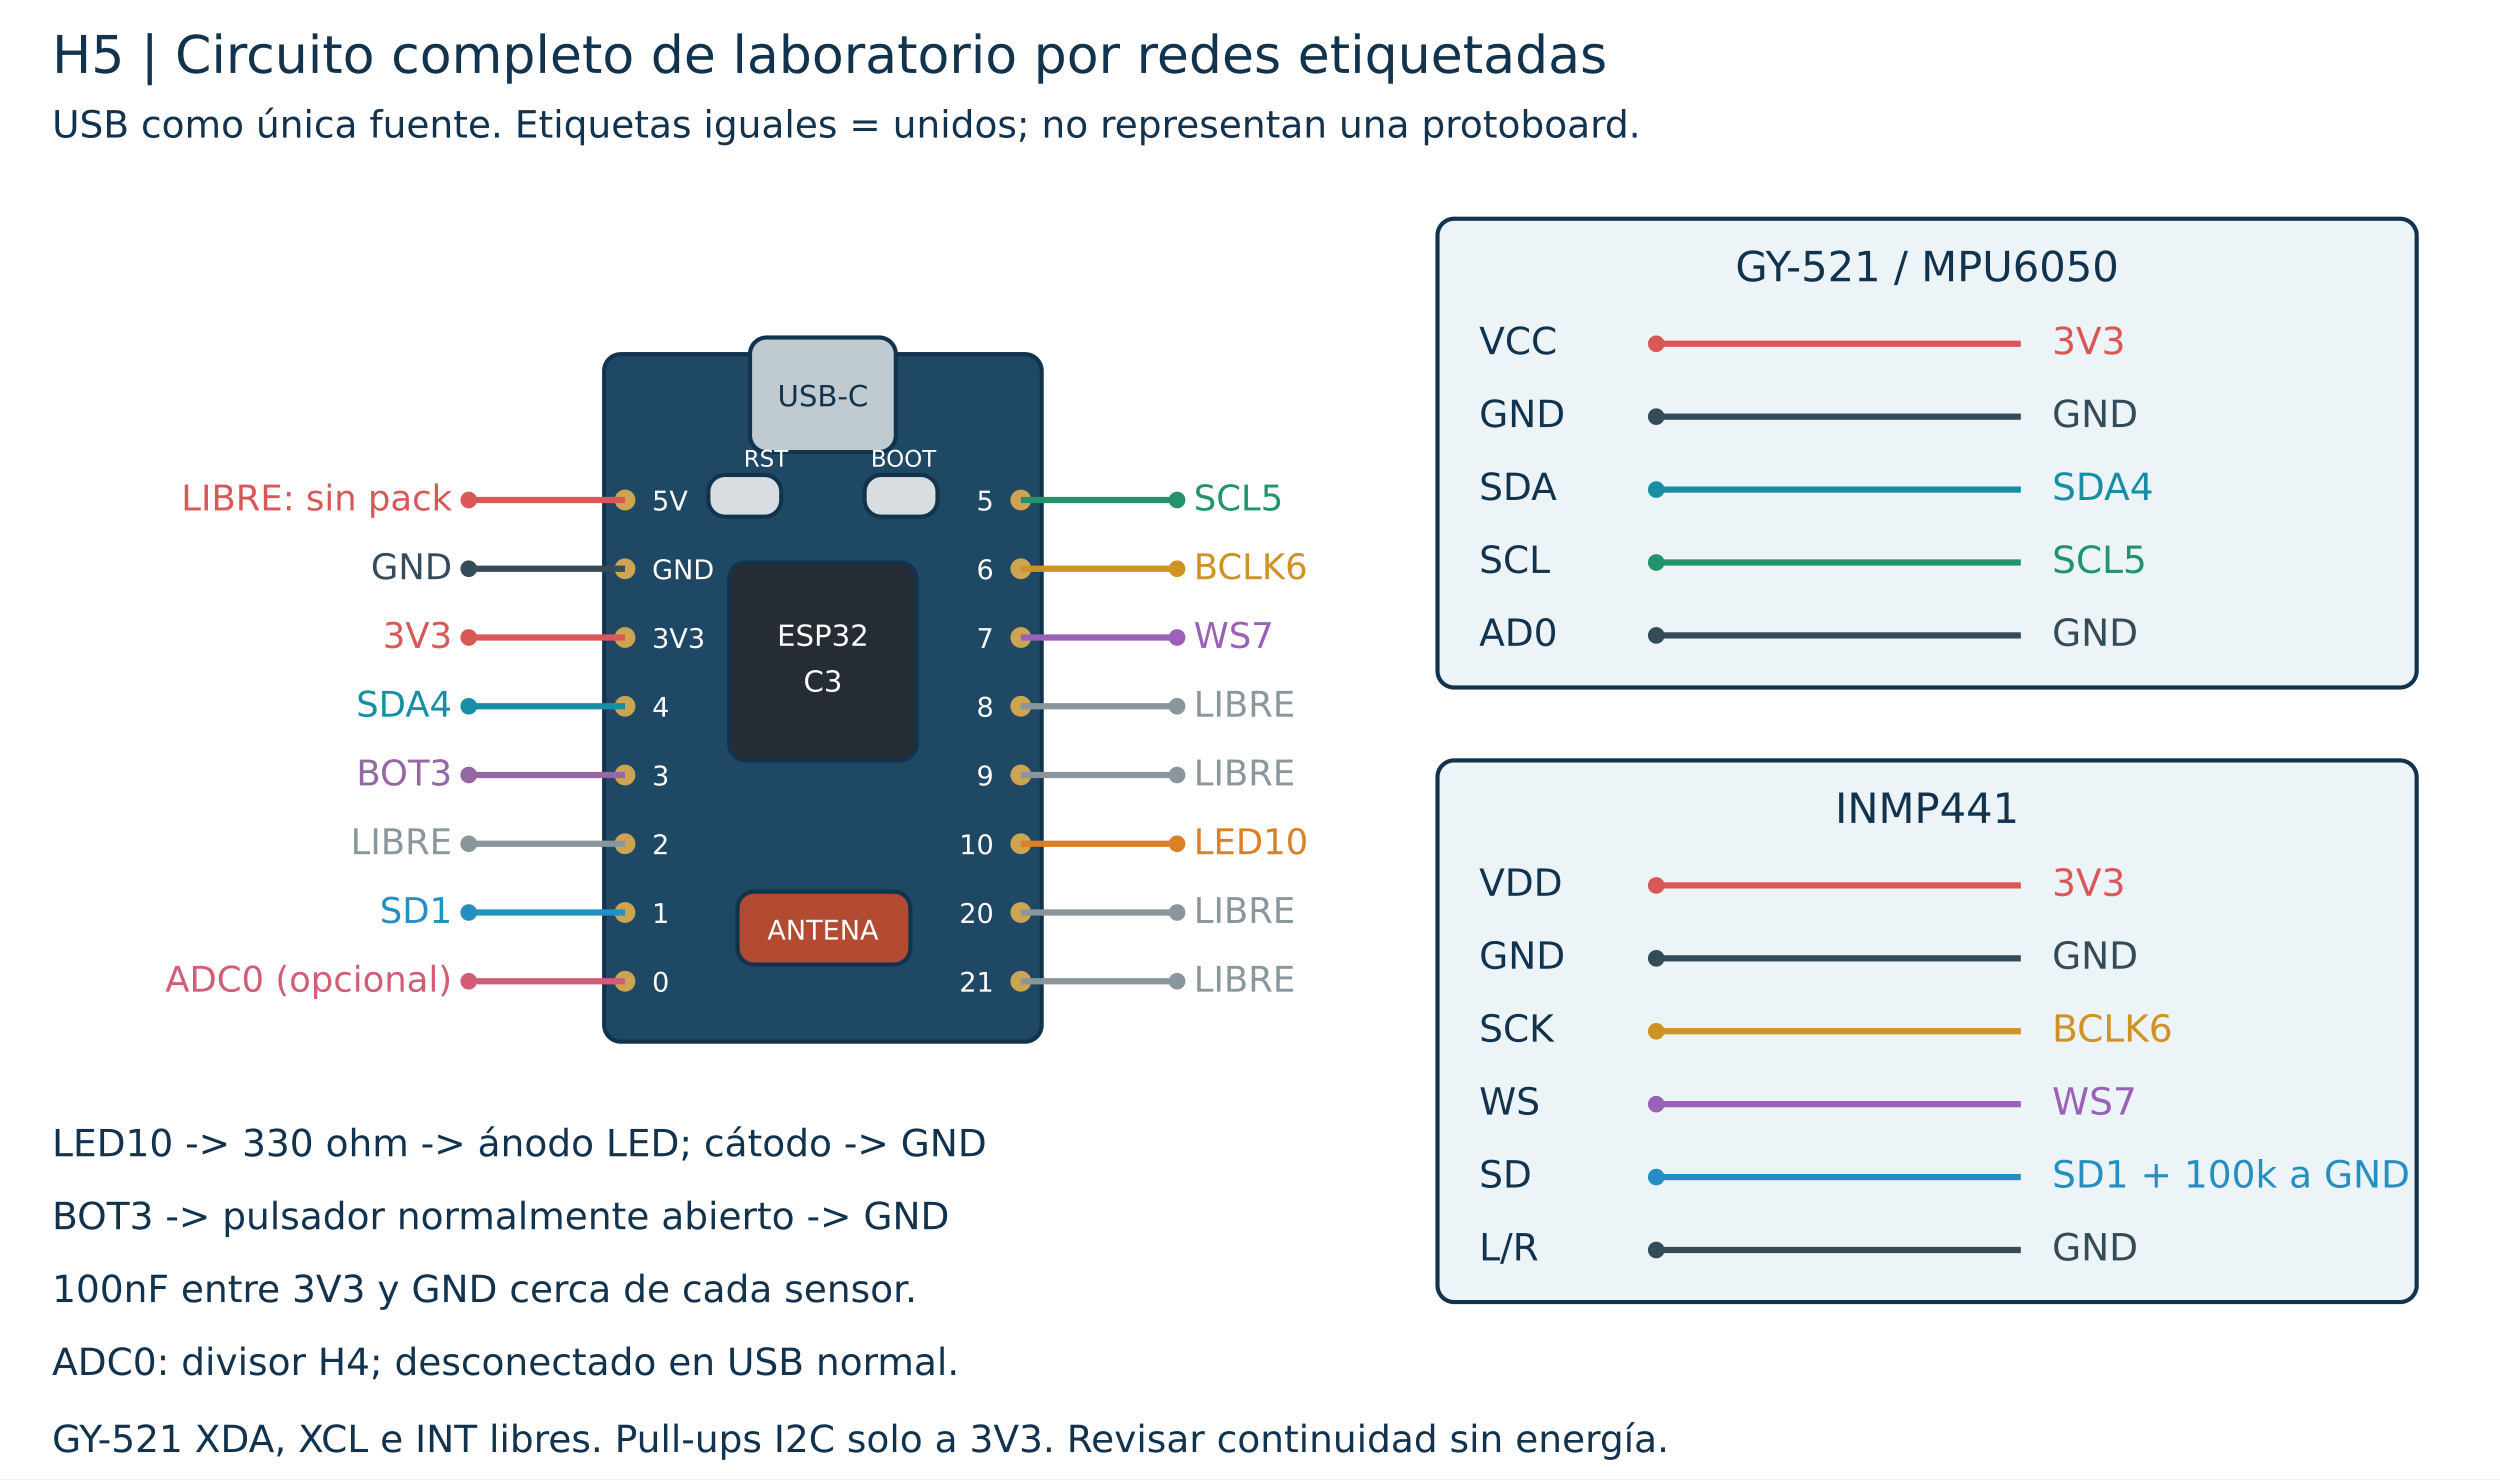
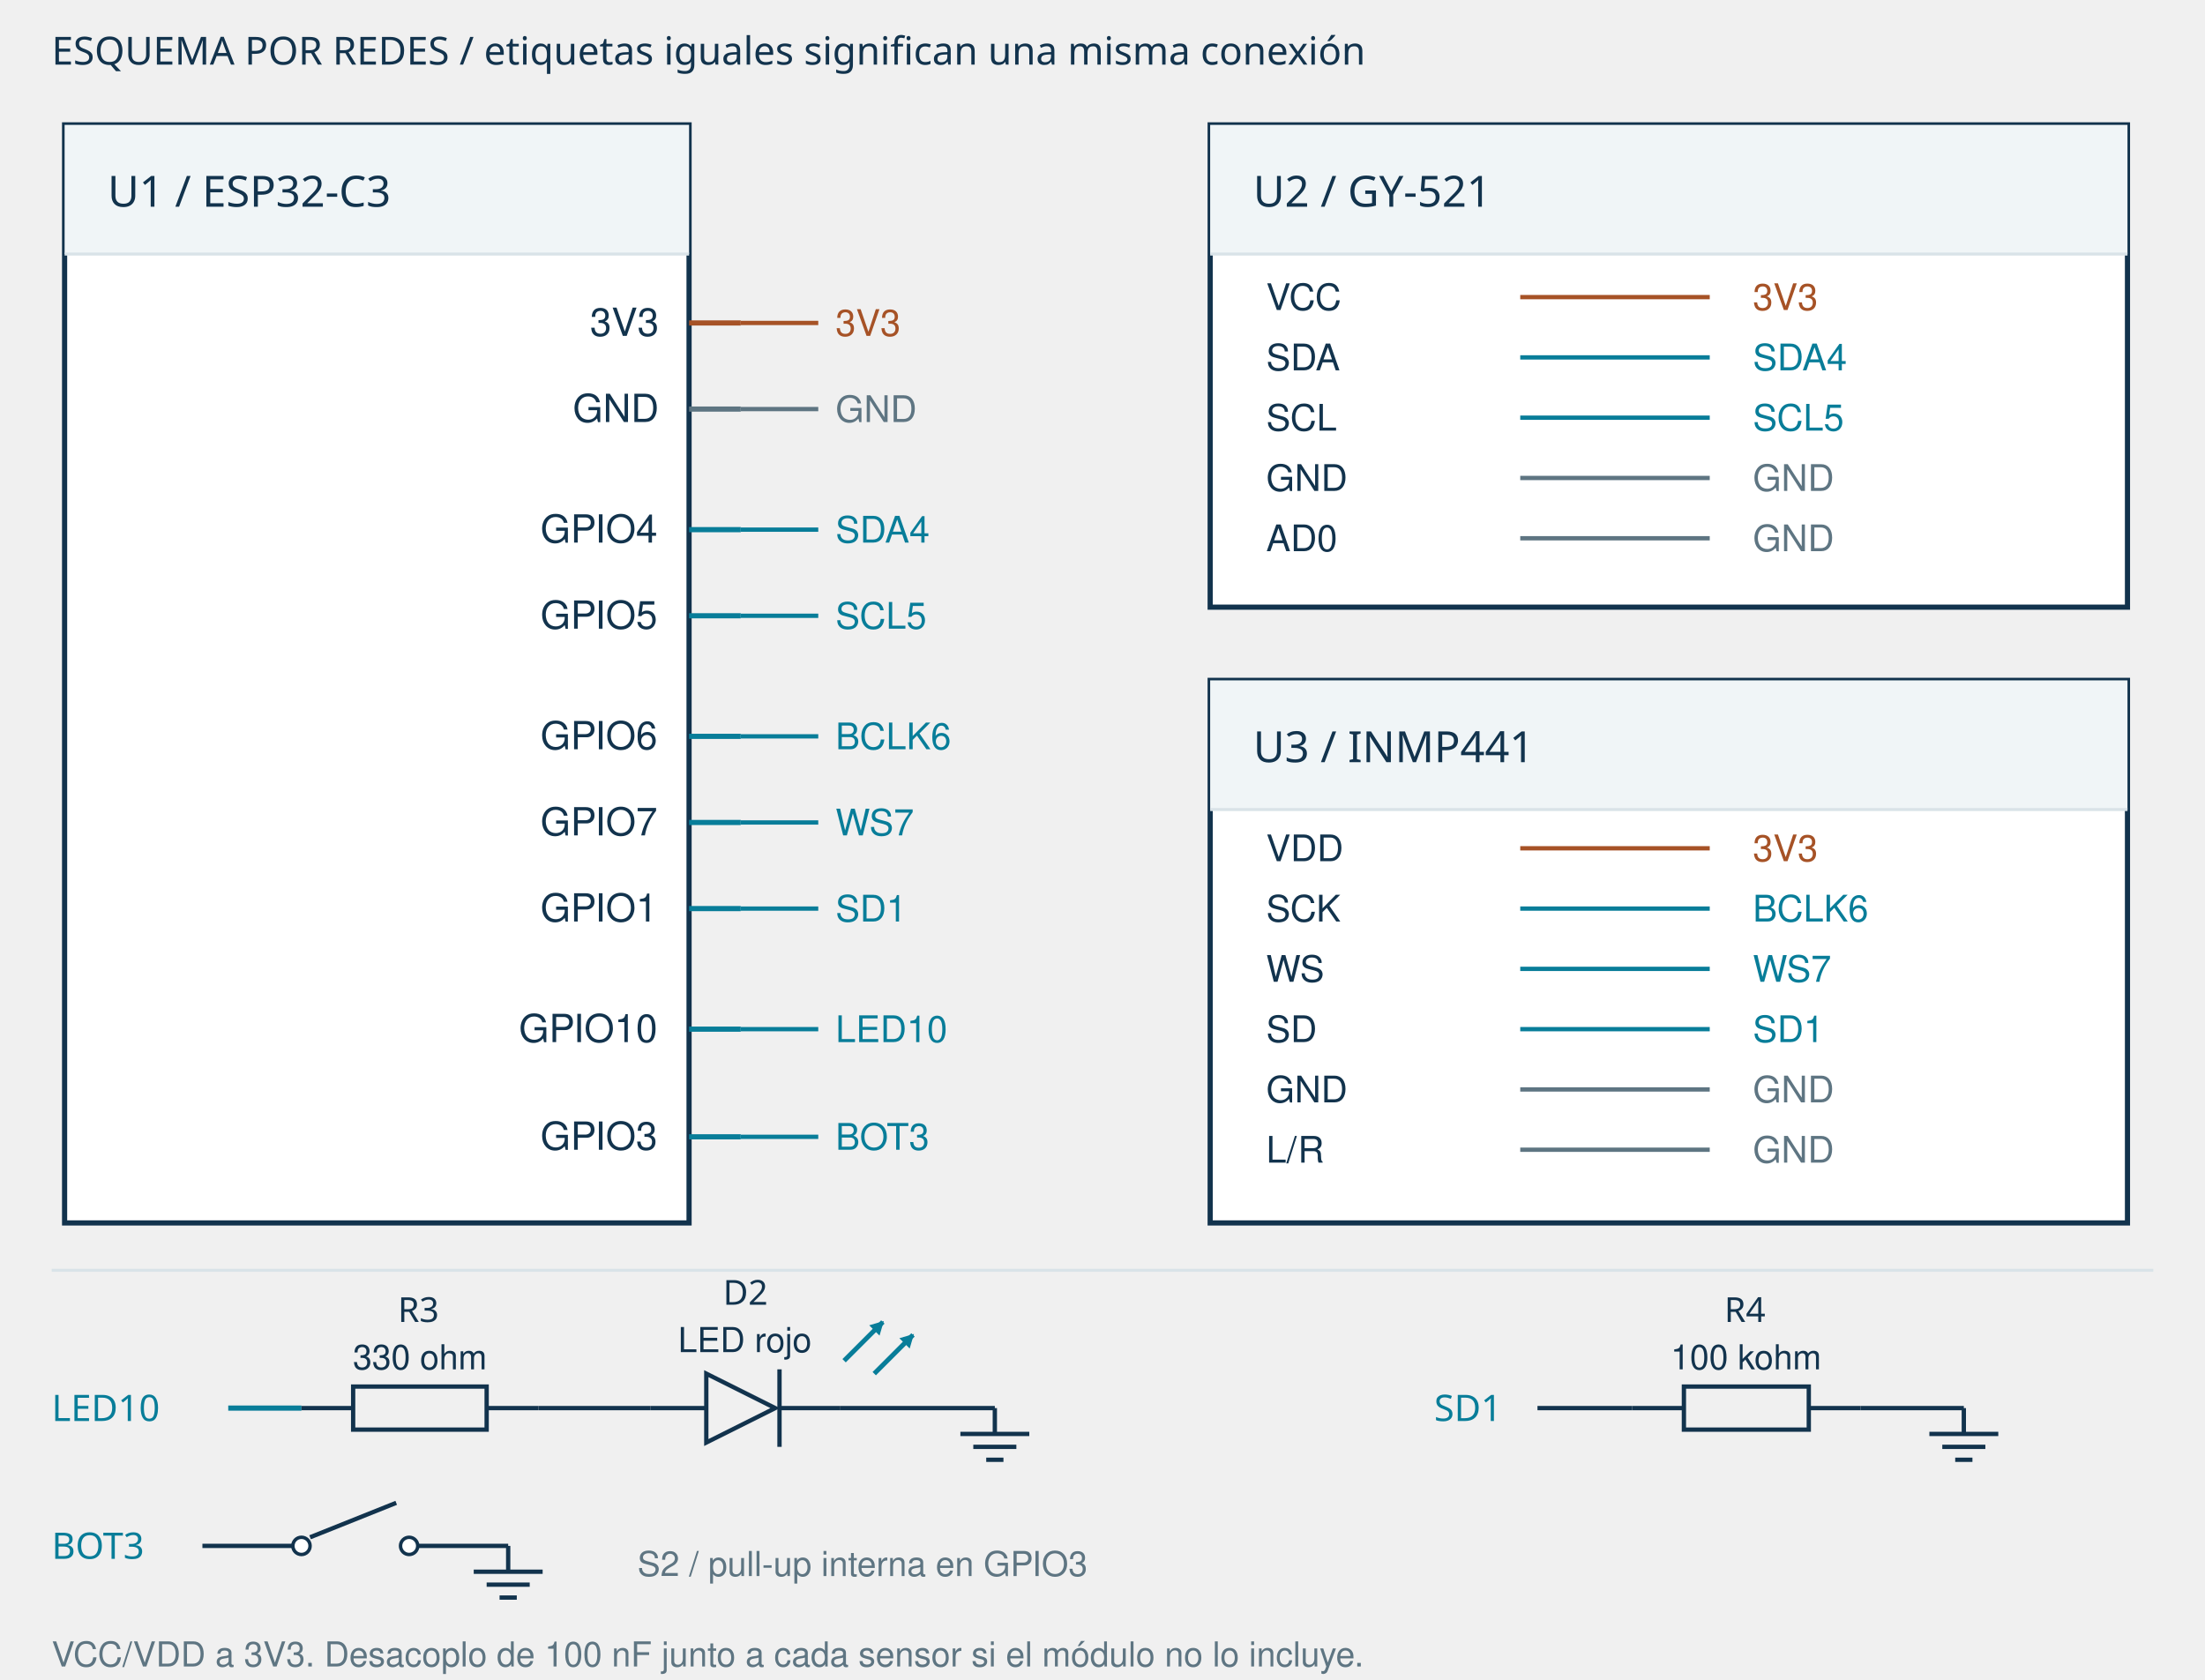
- <svg xmlns="http://www.w3.org/2000/svg" width="1200" height="710" viewBox="0 0 1200 710">
-   <rect width="100%" height="100%" fill="white" />
-   <text x="25" y="35" font-family="DejaVu Sans,sans-serif" font-size="25" fill="#12334d" text-anchor="start">H5 | Circuito completo de laboratorio por redes etiquetadas</text>
-   <text x="25" y="66" font-family="DejaVu Sans,sans-serif" font-size="18" fill="#12334d" text-anchor="start">USB como única fuente. Etiquetas iguales = unidos; no representan una protoboard.</text>
-   <rect x="290" y="170" width="210" height="330" rx="8" fill="#1e4864" stroke="#12334d" stroke-width="2" />
-   <rect x="360" y="162" width="70" height="55" rx="8" fill="#c0cad1" stroke="#12334d" stroke-width="2" />
-   <text x="395" y="195" font-family="DejaVu Sans,sans-serif" font-size="14" fill="#12334d" text-anchor="middle">USB-C</text>
-   <rect x="350" y="270" width="90" height="95" rx="8" fill="#252c33" stroke="#12334d" stroke-width="2" />
-   <text x="395" y="310" font-family="DejaVu Sans,sans-serif" font-size="14" fill="white" text-anchor="middle">ESP32</text>
-   <text x="395" y="332" font-family="DejaVu Sans,sans-serif" font-size="14" fill="white" text-anchor="middle">C3</text>
-   <rect x="354" y="428" width="83" height="35" rx="8" fill="#b34a32" stroke="#12334d" stroke-width="2" />
-   <text x="395" y="451" font-family="DejaVu Sans,sans-serif" font-size="13" fill="white" text-anchor="middle">ANTENA</text>
-   <rect x="340" y="228" width="35" height="20" rx="8" fill="#d8dde1" stroke="#12334d" stroke-width="2" />
-   <rect x="415" y="228" width="35" height="20" rx="8" fill="#d8dde1" stroke="#12334d" stroke-width="2" />
-   <text x="357" y="224" font-family="DejaVu Sans,sans-serif" font-size="11" fill="white" text-anchor="start">RST</text>
-   <text x="418" y="224" font-family="DejaVu Sans,sans-serif" font-size="11" fill="white" text-anchor="start">BOOT</text>
-   <circle cx="300" cy="240" r="5" fill="#cda552" />
-   <circle cx="490" cy="240" r="5" fill="#cda552" />
-   <text x="313" y="245" font-family="DejaVu Sans,sans-serif" font-size="13" fill="white" text-anchor="start">5V</text>
-   <text x="477" y="245" font-family="DejaVu Sans,sans-serif" font-size="13" fill="white" text-anchor="end">5</text>
-   <circle cx="300" cy="273" r="5" fill="#cda552" />
-   <circle cx="490" cy="273" r="5" fill="#cda552" />
-   <text x="313" y="278" font-family="DejaVu Sans,sans-serif" font-size="13" fill="white" text-anchor="start">GND</text>
-   <text x="477" y="278" font-family="DejaVu Sans,sans-serif" font-size="13" fill="white" text-anchor="end">6</text>
-   <circle cx="300" cy="306" r="5" fill="#cda552" />
-   <circle cx="490" cy="306" r="5" fill="#cda552" />
-   <text x="313" y="311" font-family="DejaVu Sans,sans-serif" font-size="13" fill="white" text-anchor="start">3V3</text>
-   <text x="477" y="311" font-family="DejaVu Sans,sans-serif" font-size="13" fill="white" text-anchor="end">7</text>
-   <circle cx="300" cy="339" r="5" fill="#cda552" />
-   <circle cx="490" cy="339" r="5" fill="#cda552" />
-   <text x="313" y="344" font-family="DejaVu Sans,sans-serif" font-size="13" fill="white" text-anchor="start">4</text>
-   <text x="477" y="344" font-family="DejaVu Sans,sans-serif" font-size="13" fill="white" text-anchor="end">8</text>
-   <circle cx="300" cy="372" r="5" fill="#cda552" />
-   <circle cx="490" cy="372" r="5" fill="#cda552" />
-   <text x="313" y="377" font-family="DejaVu Sans,sans-serif" font-size="13" fill="white" text-anchor="start">3</text>
-   <text x="477" y="377" font-family="DejaVu Sans,sans-serif" font-size="13" fill="white" text-anchor="end">9</text>
-   <circle cx="300" cy="405" r="5" fill="#cda552" />
-   <circle cx="490" cy="405" r="5" fill="#cda552" />
-   <text x="313" y="410" font-family="DejaVu Sans,sans-serif" font-size="13" fill="white" text-anchor="start">2</text>
-   <text x="477" y="410" font-family="DejaVu Sans,sans-serif" font-size="13" fill="white" text-anchor="end">10</text>
-   <circle cx="300" cy="438" r="5" fill="#cda552" />
-   <circle cx="490" cy="438" r="5" fill="#cda552" />
-   <text x="313" y="443" font-family="DejaVu Sans,sans-serif" font-size="13" fill="white" text-anchor="start">1</text>
-   <text x="477" y="443" font-family="DejaVu Sans,sans-serif" font-size="13" fill="white" text-anchor="end">20</text>
-   <circle cx="300" cy="471" r="5" fill="#cda552" />
-   <circle cx="490" cy="471" r="5" fill="#cda552" />
-   <text x="313" y="476" font-family="DejaVu Sans,sans-serif" font-size="13" fill="white" text-anchor="start">0</text>
-   <text x="477" y="476" font-family="DejaVu Sans,sans-serif" font-size="13" fill="white" text-anchor="end">21</text>
-   <line x1="300" y1="240" x2="225" y2="240" stroke="#da5757" stroke-width="3" />
-   <circle cx="225" cy="240" r="4" fill="#da5757" />
-   <text x="217" y="245" font-family="DejaVu Sans,sans-serif" font-size="17" fill="#da5757" text-anchor="end">LIBRE: sin pack</text>
-   <line x1="300" y1="273" x2="225" y2="273" stroke="#344b59" stroke-width="3" />
-   <circle cx="225" cy="273" r="4" fill="#344b59" />
-   <text x="217" y="278" font-family="DejaVu Sans,sans-serif" font-size="17" fill="#344b59" text-anchor="end">GND</text>
-   <line x1="300" y1="306" x2="225" y2="306" stroke="#da5757" stroke-width="3" />
-   <circle cx="225" cy="306" r="4" fill="#da5757" />
-   <text x="217" y="311" font-family="DejaVu Sans,sans-serif" font-size="17" fill="#da5757" text-anchor="end">3V3</text>
-   <line x1="300" y1="339" x2="225" y2="339" stroke="#168fa6" stroke-width="3" />
-   <circle cx="225" cy="339" r="4" fill="#168fa6" />
-   <text x="217" y="344" font-family="DejaVu Sans,sans-serif" font-size="17" fill="#168fa6" text-anchor="end">SDA4</text>
-   <line x1="300" y1="372" x2="225" y2="372" stroke="#9368a3" stroke-width="3" />
-   <circle cx="225" cy="372" r="4" fill="#9368a3" />
-   <text x="217" y="377" font-family="DejaVu Sans,sans-serif" font-size="17" fill="#9368a3" text-anchor="end">BOT3</text>
-   <line x1="300" y1="405" x2="225" y2="405" stroke="#89969c" stroke-width="3" />
-   <circle cx="225" cy="405" r="4" fill="#89969c" />
-   <text x="217" y="410" font-family="DejaVu Sans,sans-serif" font-size="17" fill="#89969c" text-anchor="end">LIBRE</text>
-   <line x1="300" y1="438" x2="225" y2="438" stroke="#258ec2" stroke-width="3" />
-   <circle cx="225" cy="438" r="4" fill="#258ec2" />
-   <text x="217" y="443" font-family="DejaVu Sans,sans-serif" font-size="17" fill="#258ec2" text-anchor="end">SD1</text>
-   <line x1="300" y1="471" x2="225" y2="471" stroke="#d15d77" stroke-width="3" />
-   <circle cx="225" cy="471" r="4" fill="#d15d77" />
-   <text x="217" y="476" font-family="DejaVu Sans,sans-serif" font-size="17" fill="#d15d77" text-anchor="end">ADC0 (opcional)</text>
-   <line x1="490" y1="240" x2="565" y2="240" stroke="#21936d" stroke-width="3" />
-   <circle cx="565" cy="240" r="4" fill="#21936d" />
-   <text x="573" y="245" font-family="DejaVu Sans,sans-serif" font-size="17" fill="#21936d" text-anchor="start">SCL5</text>
-   <line x1="490" y1="273" x2="565" y2="273" stroke="#cf9224" stroke-width="3" />
-   <circle cx="565" cy="273" r="4" fill="#cf9224" />
-   <text x="573" y="278" font-family="DejaVu Sans,sans-serif" font-size="17" fill="#cf9224" text-anchor="start">BCLK6</text>
-   <line x1="490" y1="306" x2="565" y2="306" stroke="#9961b7" stroke-width="3" />
-   <circle cx="565" cy="306" r="4" fill="#9961b7" />
-   <text x="573" y="311" font-family="DejaVu Sans,sans-serif" font-size="17" fill="#9961b7" text-anchor="start">WS7</text>
-   <line x1="490" y1="339" x2="565" y2="339" stroke="#89969c" stroke-width="3" />
-   <circle cx="565" cy="339" r="4" fill="#89969c" />
-   <text x="573" y="344" font-family="DejaVu Sans,sans-serif" font-size="17" fill="#89969c" text-anchor="start">LIBRE</text>
-   <line x1="490" y1="372" x2="565" y2="372" stroke="#89969c" stroke-width="3" />
-   <circle cx="565" cy="372" r="4" fill="#89969c" />
-   <text x="573" y="377" font-family="DejaVu Sans,sans-serif" font-size="17" fill="#89969c" text-anchor="start">LIBRE</text>
-   <line x1="490" y1="405" x2="565" y2="405" stroke="#da8026" stroke-width="3" />
-   <circle cx="565" cy="405" r="4" fill="#da8026" />
-   <text x="573" y="410" font-family="DejaVu Sans,sans-serif" font-size="17" fill="#da8026" text-anchor="start">LED10</text>
-   <line x1="490" y1="438" x2="565" y2="438" stroke="#89969c" stroke-width="3" />
-   <circle cx="565" cy="438" r="4" fill="#89969c" />
-   <text x="573" y="443" font-family="DejaVu Sans,sans-serif" font-size="17" fill="#89969c" text-anchor="start">LIBRE</text>
-   <line x1="490" y1="471" x2="565" y2="471" stroke="#89969c" stroke-width="3" />
-   <circle cx="565" cy="471" r="4" fill="#89969c" />
-   <text x="573" y="476" font-family="DejaVu Sans,sans-serif" font-size="17" fill="#89969c" text-anchor="start">LIBRE</text>
-   <rect x="690" y="105" width="470" height="225" rx="8" fill="#edf4f7" stroke="#12334d" stroke-width="2" />
-   <text x="925" y="135" font-family="DejaVu Sans,sans-serif" font-size="20" fill="#12334d" text-anchor="middle">GY-521 / MPU6050</text>
-   <text x="710" y="170" font-family="DejaVu Sans,sans-serif" font-size="18" fill="#12334d" text-anchor="start">VCC</text>
-   <line x1="795" y1="165" x2="970" y2="165" stroke="#da5757" stroke-width="3" />
-   <circle cx="795" cy="165" r="4" fill="#da5757" />
-   <text x="985" y="170" font-family="DejaVu Sans,sans-serif" font-size="18" fill="#da5757" text-anchor="start">3V3</text>
-   <text x="710" y="205" font-family="DejaVu Sans,sans-serif" font-size="18" fill="#12334d" text-anchor="start">GND</text>
-   <line x1="795" y1="200" x2="970" y2="200" stroke="#344b59" stroke-width="3" />
-   <circle cx="795" cy="200" r="4" fill="#344b59" />
-   <text x="985" y="205" font-family="DejaVu Sans,sans-serif" font-size="18" fill="#344b59" text-anchor="start">GND</text>
-   <text x="710" y="240" font-family="DejaVu Sans,sans-serif" font-size="18" fill="#12334d" text-anchor="start">SDA</text>
-   <line x1="795" y1="235" x2="970" y2="235" stroke="#168fa6" stroke-width="3" />
-   <circle cx="795" cy="235" r="4" fill="#168fa6" />
-   <text x="985" y="240" font-family="DejaVu Sans,sans-serif" font-size="18" fill="#168fa6" text-anchor="start">SDA4</text>
-   <text x="710" y="275" font-family="DejaVu Sans,sans-serif" font-size="18" fill="#12334d" text-anchor="start">SCL</text>
-   <line x1="795" y1="270" x2="970" y2="270" stroke="#21936d" stroke-width="3" />
-   <circle cx="795" cy="270" r="4" fill="#21936d" />
-   <text x="985" y="275" font-family="DejaVu Sans,sans-serif" font-size="18" fill="#21936d" text-anchor="start">SCL5</text>
-   <text x="710" y="310" font-family="DejaVu Sans,sans-serif" font-size="18" fill="#12334d" text-anchor="start">AD0</text>
-   <line x1="795" y1="305" x2="970" y2="305" stroke="#344b59" stroke-width="3" />
-   <circle cx="795" cy="305" r="4" fill="#344b59" />
-   <text x="985" y="310" font-family="DejaVu Sans,sans-serif" font-size="18" fill="#344b59" text-anchor="start">GND</text>
-   <rect x="690" y="365" width="470" height="260" rx="8" fill="#edf4f7" stroke="#12334d" stroke-width="2" />
-   <text x="925" y="395" font-family="DejaVu Sans,sans-serif" font-size="20" fill="#12334d" text-anchor="middle">INMP441</text>
-   <text x="710" y="430" font-family="DejaVu Sans,sans-serif" font-size="18" fill="#12334d" text-anchor="start">VDD</text>
-   <line x1="795" y1="425" x2="970" y2="425" stroke="#da5757" stroke-width="3" />
-   <circle cx="795" cy="425" r="4" fill="#da5757" />
-   <text x="985" y="430" font-family="DejaVu Sans,sans-serif" font-size="18" fill="#da5757" text-anchor="start">3V3</text>
-   <text x="710" y="465" font-family="DejaVu Sans,sans-serif" font-size="18" fill="#12334d" text-anchor="start">GND</text>
-   <line x1="795" y1="460" x2="970" y2="460" stroke="#344b59" stroke-width="3" />
-   <circle cx="795" cy="460" r="4" fill="#344b59" />
-   <text x="985" y="465" font-family="DejaVu Sans,sans-serif" font-size="18" fill="#344b59" text-anchor="start">GND</text>
-   <text x="710" y="500" font-family="DejaVu Sans,sans-serif" font-size="18" fill="#12334d" text-anchor="start">SCK</text>
-   <line x1="795" y1="495" x2="970" y2="495" stroke="#cf9224" stroke-width="3" />
-   <circle cx="795" cy="495" r="4" fill="#cf9224" />
-   <text x="985" y="500" font-family="DejaVu Sans,sans-serif" font-size="18" fill="#cf9224" text-anchor="start">BCLK6</text>
-   <text x="710" y="535" font-family="DejaVu Sans,sans-serif" font-size="18" fill="#12334d" text-anchor="start">WS</text>
-   <line x1="795" y1="530" x2="970" y2="530" stroke="#9961b7" stroke-width="3" />
-   <circle cx="795" cy="530" r="4" fill="#9961b7" />
-   <text x="985" y="535" font-family="DejaVu Sans,sans-serif" font-size="18" fill="#9961b7" text-anchor="start">WS7</text>
-   <text x="710" y="570" font-family="DejaVu Sans,sans-serif" font-size="18" fill="#12334d" text-anchor="start">SD</text>
-   <line x1="795" y1="565" x2="970" y2="565" stroke="#258ec2" stroke-width="3" />
-   <circle cx="795" cy="565" r="4" fill="#258ec2" />
-   <text x="985" y="570" font-family="DejaVu Sans,sans-serif" font-size="18" fill="#258ec2" text-anchor="start">SD1 + 100k a GND</text>
-   <text x="710" y="605" font-family="DejaVu Sans,sans-serif" font-size="18" fill="#12334d" text-anchor="start">L/R</text>
-   <line x1="795" y1="600" x2="970" y2="600" stroke="#344b59" stroke-width="3" />
-   <circle cx="795" cy="600" r="4" fill="#344b59" />
-   <text x="985" y="605" font-family="DejaVu Sans,sans-serif" font-size="18" fill="#344b59" text-anchor="start">GND</text>
-   <text x="25" y="555" font-family="DejaVu Sans,sans-serif" font-size="18" fill="#12334d" text-anchor="start">LED10 -&gt; 330 ohm -&gt; ánodo LED; cátodo -&gt; GND</text>
-   <text x="25" y="590" font-family="DejaVu Sans,sans-serif" font-size="18" fill="#12334d" text-anchor="start">BOT3 -&gt; pulsador normalmente abierto -&gt; GND</text>
-   <text x="25" y="625" font-family="DejaVu Sans,sans-serif" font-size="18" fill="#12334d" text-anchor="start">100nF entre 3V3 y GND cerca de cada sensor.</text>
-   <text x="25" y="660" font-family="DejaVu Sans,sans-serif" font-size="18" fill="#12334d" text-anchor="start">ADC0: divisor H4; desconectado en USB normal.</text>
-   <text x="25" y="697" font-family="DejaVu Sans,sans-serif" font-size="18" fill="#12334d" text-anchor="start">GY-521 XDA, XCL e INT libres. Pull-ups I2C solo a 3V3. Revisar continuidad sin energía.</text>
+ <svg xmlns="http://www.w3.org/2000/svg" width="512" height="390" preserveAspectRatio="xMinYMin meet" viewBox="0 0 512 390" version="1.0" fill-rule="evenodd">
+   <clipPath id="clip">
+     <rect x="0" y="0" width="512" height="390" />
+   </clipPath>
+   <g id="group" transform="scale(1,-1) translate(0,-390)" style="clip-path: url(#clip)">
+     <g transform="">
+       <text x="12" y="375" style="font-family: Helvetica-Bold; font-size: 9px;fill: rgb(7%,20%,30%); stroke:none;" transform="translate(0,750) scale(1,-1)">ESQUEMA POR REDES / etiquetas iguales significan una misma conexión</text>
+       <rect x="15" y="106" width="145" height="255" style="stroke: rgb(7%,20%,30%); stroke-linecap: butt; stroke-width: 1.2; fill: rgb(100%,100%,100%); fill-rule: evenodd;" />
+       <rect x="15" y="331" width="145" height="30" style="stroke: none; stroke-linecap: butt; stroke-width: 0.8; fill: rgb(94%,96%,97%); fill-rule: evenodd;" />
+       <path d="M 15,331 L 160,331 Z" style="stroke: rgb(85%,89%,91%); stroke-linecap: butt; stroke-width: 0.7;" />
+       <text x="25" y="342" style="font-family: Helvetica-Bold; font-size: 10px;fill: rgb(7%,20%,30%); stroke:none;" transform="translate(0,684) scale(1,-1)">U1 / ESP32-C3</text>
+       <path d="M 160,315 L 172,315 Z" style="stroke: rgb(65%,32%,15%); stroke-linecap: butt; stroke-width: 1.2;" />
+       <text x="136.989" y="312" style="font-family: Helvetica; font-size: 9px;fill: rgb(7%,20%,30%); stroke:none;" transform="translate(0,624) scale(1,-1)">3V3</text>
+       <path d="M 172,315 L 190,315 Z" style="stroke: rgb(65%,32%,15%); stroke-linecap: butt; stroke-width: 1;" />
+       <text x="194" y="312" style="font-family: Helvetica; font-size: 8.5px;fill: rgb(65%,32%,15%); stroke:none;" transform="translate(0,624) scale(1,-1)">3V3</text>
+       <path d="M 160,295 L 172,295 Z" style="stroke: rgb(37%,46%,51%); stroke-linecap: butt; stroke-width: 1.2;" />
+       <text x="133.002" y="292" style="font-family: Helvetica; font-size: 9px;fill: rgb(7%,20%,30%); stroke:none;" transform="translate(0,584) scale(1,-1)">GND</text>
+       <path d="M 172,295 L 190,295 Z" style="stroke: rgb(37%,46%,51%); stroke-linecap: butt; stroke-width: 1;" />
+       <text x="194" y="292" style="font-family: Helvetica; font-size: 8.5px;fill: rgb(37%,46%,51%); stroke:none;" transform="translate(0,584) scale(1,-1)">GND</text>
+       <path d="M 160,267 L 172,267 Z" style="stroke: rgb(3%,49%,60%); stroke-linecap: butt; stroke-width: 1.2;" />
+       <text x="125.487" y="264" style="font-family: Helvetica; font-size: 9px;fill: rgb(7%,20%,30%); stroke:none;" transform="translate(0,528) scale(1,-1)">GPIO4</text>
+       <path d="M 172,267 L 190,267 Z" style="stroke: rgb(3%,49%,60%); stroke-linecap: butt; stroke-width: 1;" />
+       <text x="194" y="264" style="font-family: Helvetica; font-size: 8.5px;fill: rgb(3%,49%,60%); stroke:none;" transform="translate(0,528) scale(1,-1)">SDA4</text>
+       <path d="M 160,247 L 172,247 Z" style="stroke: rgb(3%,49%,60%); stroke-linecap: butt; stroke-width: 1.2;" />
+       <text x="125.487" y="244" style="font-family: Helvetica; font-size: 9px;fill: rgb(7%,20%,30%); stroke:none;" transform="translate(0,488) scale(1,-1)">GPIO5</text>
+       <path d="M 172,247 L 190,247 Z" style="stroke: rgb(3%,49%,60%); stroke-linecap: butt; stroke-width: 1;" />
+       <text x="194" y="244" style="font-family: Helvetica; font-size: 8.5px;fill: rgb(3%,49%,60%); stroke:none;" transform="translate(0,488) scale(1,-1)">SCL5</text>
+       <path d="M 160,219 L 172,219 Z" style="stroke: rgb(3%,49%,60%); stroke-linecap: butt; stroke-width: 1.2;" />
+       <text x="125.487" y="216" style="font-family: Helvetica; font-size: 9px;fill: rgb(7%,20%,30%); stroke:none;" transform="translate(0,432) scale(1,-1)">GPIO6</text>
+       <path d="M 172,219 L 190,219 Z" style="stroke: rgb(3%,49%,60%); stroke-linecap: butt; stroke-width: 1;" />
+       <text x="194" y="216" style="font-family: Helvetica; font-size: 8.5px;fill: rgb(3%,49%,60%); stroke:none;" transform="translate(0,432) scale(1,-1)">BCLK6</text>
+       <path d="M 160,199 L 172,199 Z" style="stroke: rgb(3%,49%,60%); stroke-linecap: butt; stroke-width: 1.2;" />
+       <text x="125.487" y="196" style="font-family: Helvetica; font-size: 9px;fill: rgb(7%,20%,30%); stroke:none;" transform="translate(0,392) scale(1,-1)">GPIO7</text>
+       <path d="M 172,199 L 190,199 Z" style="stroke: rgb(3%,49%,60%); stroke-linecap: butt; stroke-width: 1;" />
+       <text x="194" y="196" style="font-family: Helvetica; font-size: 8.5px;fill: rgb(3%,49%,60%); stroke:none;" transform="translate(0,392) scale(1,-1)">WS7</text>
+       <path d="M 160,179 L 172,179 Z" style="stroke: rgb(3%,49%,60%); stroke-linecap: butt; stroke-width: 1.2;" />
+       <text x="125.487" y="176" style="font-family: Helvetica; font-size: 9px;fill: rgb(7%,20%,30%); stroke:none;" transform="translate(0,352) scale(1,-1)">GPIO1</text>
+       <path d="M 172,179 L 190,179 Z" style="stroke: rgb(3%,49%,60%); stroke-linecap: butt; stroke-width: 1;" />
+       <text x="194" y="176" style="font-family: Helvetica; font-size: 8.5px;fill: rgb(3%,49%,60%); stroke:none;" transform="translate(0,352) scale(1,-1)">SD1</text>
+       <path d="M 160,151 L 172,151 Z" style="stroke: rgb(3%,49%,60%); stroke-linecap: butt; stroke-width: 1.2;" />
+       <text x="120.483" y="148" style="font-family: Helvetica; font-size: 9px;fill: rgb(7%,20%,30%); stroke:none;" transform="translate(0,296) scale(1,-1)">GPIO10</text>
+       <path d="M 172,151 L 190,151 Z" style="stroke: rgb(3%,49%,60%); stroke-linecap: butt; stroke-width: 1;" />
+       <text x="194" y="148" style="font-family: Helvetica; font-size: 8.5px;fill: rgb(3%,49%,60%); stroke:none;" transform="translate(0,296) scale(1,-1)">LED10</text>
+       <path d="M 160,126 L 172,126 Z" style="stroke: rgb(3%,49%,60%); stroke-linecap: butt; stroke-width: 1.2;" />
+       <text x="125.487" y="123" style="font-family: Helvetica; font-size: 9px;fill: rgb(7%,20%,30%); stroke:none;" transform="translate(0,246) scale(1,-1)">GPIO3</text>
+       <path d="M 172,126 L 190,126 Z" style="stroke: rgb(3%,49%,60%); stroke-linecap: butt; stroke-width: 1;" />
+       <text x="194" y="123" style="font-family: Helvetica; font-size: 8.5px;fill: rgb(3%,49%,60%); stroke:none;" transform="translate(0,246) scale(1,-1)">BOT3</text>
+       <rect x="281" y="249" width="213" height="112" style="stroke: rgb(7%,20%,30%); stroke-linecap: butt; stroke-width: 1.2; fill: rgb(100%,100%,100%); fill-rule: evenodd;" />
+       <rect x="281" y="331" width="213" height="30" style="stroke: none; stroke-linecap: butt; stroke-width: 0.8; fill: rgb(94%,96%,97%); fill-rule: evenodd;" />
+       <path d="M 281,331 L 494,331 Z" style="stroke: rgb(85%,89%,91%); stroke-linecap: butt; stroke-width: 0.7;" />
+       <text x="291" y="342" style="font-family: Helvetica-Bold; font-size: 10px;fill: rgb(7%,20%,30%); stroke:none;" transform="translate(0,684) scale(1,-1)">U2 / GY-521</text>
+       <text x="294" y="318" style="font-family: Helvetica; font-size: 8.5px;fill: rgb(7%,20%,30%); stroke:none;" transform="translate(0,636) scale(1,-1)">VCC</text>
+       <path d="M 353,321 L 397,321 Z" style="stroke: rgb(65%,32%,15%); stroke-linecap: butt; stroke-width: 1;" />
+       <text x="407" y="318" style="font-family: Helvetica; font-size: 8.5px;fill: rgb(65%,32%,15%); stroke:none;" transform="translate(0,636) scale(1,-1)">3V3</text>
+       <text x="294" y="304" style="font-family: Helvetica; font-size: 8.5px;fill: rgb(7%,20%,30%); stroke:none;" transform="translate(0,608) scale(1,-1)">SDA</text>
+       <path d="M 353,307 L 397,307 Z" style="stroke: rgb(3%,49%,60%); stroke-linecap: butt; stroke-width: 1;" />
+       <text x="407" y="304" style="font-family: Helvetica; font-size: 8.5px;fill: rgb(3%,49%,60%); stroke:none;" transform="translate(0,608) scale(1,-1)">SDA4</text>
+       <text x="294" y="290" style="font-family: Helvetica; font-size: 8.5px;fill: rgb(7%,20%,30%); stroke:none;" transform="translate(0,580) scale(1,-1)">SCL</text>
+       <path d="M 353,293 L 397,293 Z" style="stroke: rgb(3%,49%,60%); stroke-linecap: butt; stroke-width: 1;" />
+       <text x="407" y="290" style="font-family: Helvetica; font-size: 8.5px;fill: rgb(3%,49%,60%); stroke:none;" transform="translate(0,580) scale(1,-1)">SCL5</text>
+       <text x="294" y="276" style="font-family: Helvetica; font-size: 8.5px;fill: rgb(7%,20%,30%); stroke:none;" transform="translate(0,552) scale(1,-1)">GND</text>
+       <path d="M 353,279 L 397,279 Z" style="stroke: rgb(37%,46%,51%); stroke-linecap: butt; stroke-width: 1;" />
+       <text x="407" y="276" style="font-family: Helvetica; font-size: 8.5px;fill: rgb(37%,46%,51%); stroke:none;" transform="translate(0,552) scale(1,-1)">GND</text>
+       <text x="294" y="262" style="font-family: Helvetica; font-size: 8.5px;fill: rgb(7%,20%,30%); stroke:none;" transform="translate(0,524) scale(1,-1)">AD0</text>
+       <path d="M 353,265 L 397,265 Z" style="stroke: rgb(37%,46%,51%); stroke-linecap: butt; stroke-width: 1;" />
+       <text x="407" y="262" style="font-family: Helvetica; font-size: 8.5px;fill: rgb(37%,46%,51%); stroke:none;" transform="translate(0,524) scale(1,-1)">GND</text>
+       <rect x="281" y="106" width="213" height="126" style="stroke: rgb(7%,20%,30%); stroke-linecap: butt; stroke-width: 1.2; fill: rgb(100%,100%,100%); fill-rule: evenodd;" />
+       <rect x="281" y="202" width="213" height="30" style="stroke: none; stroke-linecap: butt; stroke-width: 0.8; fill: rgb(94%,96%,97%); fill-rule: evenodd;" />
+       <path d="M 281,202 L 494,202 Z" style="stroke: rgb(85%,89%,91%); stroke-linecap: butt; stroke-width: 0.7;" />
+       <text x="291" y="213" style="font-family: Helvetica-Bold; font-size: 10px;fill: rgb(7%,20%,30%); stroke:none;" transform="translate(0,426) scale(1,-1)">U3 / INMP441</text>
+       <text x="294" y="190" style="font-family: Helvetica; font-size: 8.5px;fill: rgb(7%,20%,30%); stroke:none;" transform="translate(0,380) scale(1,-1)">VDD</text>
+       <path d="M 353,193 L 397,193 Z" style="stroke: rgb(65%,32%,15%); stroke-linecap: butt; stroke-width: 1;" />
+       <text x="407" y="190" style="font-family: Helvetica; font-size: 8.5px;fill: rgb(65%,32%,15%); stroke:none;" transform="translate(0,380) scale(1,-1)">3V3</text>
+       <text x="294" y="176" style="font-family: Helvetica; font-size: 8.5px;fill: rgb(7%,20%,30%); stroke:none;" transform="translate(0,352) scale(1,-1)">SCK</text>
+       <path d="M 353,179 L 397,179 Z" style="stroke: rgb(3%,49%,60%); stroke-linecap: butt; stroke-width: 1;" />
+       <text x="407" y="176" style="font-family: Helvetica; font-size: 8.5px;fill: rgb(3%,49%,60%); stroke:none;" transform="translate(0,352) scale(1,-1)">BCLK6</text>
+       <text x="294" y="162" style="font-family: Helvetica; font-size: 8.5px;fill: rgb(7%,20%,30%); stroke:none;" transform="translate(0,324) scale(1,-1)">WS</text>
+       <path d="M 353,165 L 397,165 Z" style="stroke: rgb(3%,49%,60%); stroke-linecap: butt; stroke-width: 1;" />
+       <text x="407" y="162" style="font-family: Helvetica; font-size: 8.5px;fill: rgb(3%,49%,60%); stroke:none;" transform="translate(0,324) scale(1,-1)">WS7</text>
+       <text x="294" y="148" style="font-family: Helvetica; font-size: 8.5px;fill: rgb(7%,20%,30%); stroke:none;" transform="translate(0,296) scale(1,-1)">SD</text>
+       <path d="M 353,151 L 397,151 Z" style="stroke: rgb(3%,49%,60%); stroke-linecap: butt; stroke-width: 1;" />
+       <text x="407" y="148" style="font-family: Helvetica; font-size: 8.5px;fill: rgb(3%,49%,60%); stroke:none;" transform="translate(0,296) scale(1,-1)">SD1</text>
+       <text x="294" y="134" style="font-family: Helvetica; font-size: 8.5px;fill: rgb(7%,20%,30%); stroke:none;" transform="translate(0,268) scale(1,-1)">GND</text>
+       <path d="M 353,137 L 397,137 Z" style="stroke: rgb(37%,46%,51%); stroke-linecap: butt; stroke-width: 1;" />
+       <text x="407" y="134" style="font-family: Helvetica; font-size: 8.5px;fill: rgb(37%,46%,51%); stroke:none;" transform="translate(0,268) scale(1,-1)">GND</text>
+       <text x="294" y="120" style="font-family: Helvetica; font-size: 8.5px;fill: rgb(7%,20%,30%); stroke:none;" transform="translate(0,240) scale(1,-1)">L/R</text>
+       <path d="M 353,123 L 397,123 Z" style="stroke: rgb(37%,46%,51%); stroke-linecap: butt; stroke-width: 1;" />
+       <text x="407" y="120" style="font-family: Helvetica; font-size: 8.5px;fill: rgb(37%,46%,51%); stroke:none;" transform="translate(0,240) scale(1,-1)">GND</text>
+       <path d="M 12,95 L 500,95 Z" style="stroke: rgb(85%,89%,91%); stroke-linecap: butt; stroke-width: 0.7;" />
+       <text x="12" y="60" style="font-family: Helvetica-Bold; font-size: 8.5px;fill: rgb(3%,49%,60%); stroke:none;" transform="translate(0,120) scale(1,-1)">LED10</text>
+       <polyline points="53 63, 70 63" style="stroke: rgb(3%,49%,60%); stroke-linecap: butt; stroke-width: 1.2; fill: None; fill-rule: evenodd;" />
+       <path d="M 70,63 L 82,63 Z" style="stroke: rgb(7%,20%,30%); stroke-linecap: butt; stroke-width: 1;" />
+       <rect x="82" y="58" width="31" height="10" style="stroke: rgb(7%,20%,30%); stroke-linecap: butt; stroke-width: 1; fill: none; fill-rule: evenodd;" />
+       <path d="M 113,63 L 125,63 Z" style="stroke: rgb(7%,20%,30%); stroke-linecap: butt; stroke-width: 1;" />
+       <text x="92.388" y="83" style="font-family: Helvetica-Bold; font-size: 8px;fill: rgb(7%,20%,30%); stroke:none;" transform="translate(0,166) scale(1,-1)">R3</text>
+       <text x="81.936" y="72" style="font-family: Helvetica; font-size: 8px;fill: rgb(7%,20%,30%); stroke:none;" transform="translate(0,144) scale(1,-1)">330 ohm</text>
+       <path d="M 125,63 L 151,63 Z" style="stroke: rgb(7%,20%,30%); stroke-linecap: butt; stroke-width: 1;" />
+       <path d="M 151,63 L 164,63 Z" style="stroke: rgb(7%,20%,30%); stroke-linecap: butt; stroke-width: 1;" />
+       <polygon points="164 71, 164 55, 180 63" style="stroke: rgb(7%,20%,30%); stroke-linecap: butt; stroke-width: 1; fill: none; fill-rule: evenodd;" />
+       <path d="M 181,72 L 181,54 Z" style="stroke: rgb(7%,20%,30%); stroke-linecap: butt; stroke-width: 1;" />
+       <path d="M 181,63 L 195,63 Z" style="stroke: rgb(7%,20%,30%); stroke-linecap: butt; stroke-width: 1;" />
+       <text x="167.888" y="87" style="font-family: Helvetica-Bold; font-size: 8px;fill: rgb(7%,20%,30%); stroke:none;" transform="translate(0,174) scale(1,-1)">D2</text>
+       <text x="157.44" y="76" style="font-family: Helvetica; font-size: 8px;fill: rgb(7%,20%,30%); stroke:none;" transform="translate(0,152) scale(1,-1)">LED rojo</text>
+       <path d="M 196,74 L 205,83 Z" style="stroke: rgb(3%,49%,60%); stroke-linecap: butt; stroke-width: 1.1;" />
+       <polygon points="205 83, 204.155 80.121, 202.121 82.155" style="stroke: rgb(3%,49%,60%); stroke-linecap: butt; stroke-width: 0.3; fill: rgb(3%,49%,60%); fill-rule: evenodd;" />
+       <path d="M 203,71 L 212,80 Z" style="stroke: rgb(3%,49%,60%); stroke-linecap: butt; stroke-width: 1.1;" />
+       <polygon points="212 80, 211.155 77.121, 209.121 79.155" style="stroke: rgb(3%,49%,60%); stroke-linecap: butt; stroke-width: 0.3; fill: rgb(3%,49%,60%); fill-rule: evenodd;" />
+       <path d="M 195,63 L 231,63 Z" style="stroke: rgb(7%,20%,30%); stroke-linecap: butt; stroke-width: 1;" />
+       <path d="M 231,63 L 231,57 Z" style="stroke: rgb(7%,20%,30%); stroke-linecap: butt; stroke-width: 1;" />
+       <path d="M 223,57 L 239,57 Z" style="stroke: rgb(7%,20%,30%); stroke-linecap: butt; stroke-width: 1;" />
+       <path d="M 226,54 L 236,54 Z" style="stroke: rgb(7%,20%,30%); stroke-linecap: butt; stroke-width: 1;" />
+       <path d="M 229,51 L 233,51 Z" style="stroke: rgb(7%,20%,30%); stroke-linecap: butt; stroke-width: 1;" />
+       <text x="12" y="28" style="font-family: Helvetica-Bold; font-size: 8.5px;fill: rgb(3%,49%,60%); stroke:none;" transform="translate(0,56) scale(1,-1)">BOT3</text>
+       <path d="M 47,31 L 70,31 Z" style="stroke: rgb(7%,20%,30%); stroke-linecap: butt; stroke-width: 1;" />
+       <circle cx="70" cy="31" r="2" style="stroke: rgb(7%,20%,30%); stroke-linecap: butt; stroke-width: 0.8; fill: rgb(100%,100%,100%); fill-rule: evenodd;" />
+       <circle cx="95" cy="31" r="2" style="stroke: rgb(7%,20%,30%); stroke-linecap: butt; stroke-width: 0.8; fill: rgb(100%,100%,100%); fill-rule: evenodd;" />
+       <path d="M 72,33 L 92,41 Z" style="stroke: rgb(7%,20%,30%); stroke-linecap: butt; stroke-width: 1;" />
+       <path d="M 97,31 L 118,31 Z" style="stroke: rgb(7%,20%,30%); stroke-linecap: butt; stroke-width: 1;" />
+       <path d="M 118,31 L 118,25 Z" style="stroke: rgb(7%,20%,30%); stroke-linecap: butt; stroke-width: 1;" />
+       <path d="M 110,25 L 126,25 Z" style="stroke: rgb(7%,20%,30%); stroke-linecap: butt; stroke-width: 1;" />
+       <path d="M 113,22 L 123,22 Z" style="stroke: rgb(7%,20%,30%); stroke-linecap: butt; stroke-width: 1;" />
+       <path d="M 116,19 L 120,19 Z" style="stroke: rgb(7%,20%,30%); stroke-linecap: butt; stroke-width: 1;" />
+       <text x="148" y="24" style="font-family: Helvetica; font-size: 8px;fill: rgb(37%,46%,51%); stroke:none;" transform="translate(0,48) scale(1,-1)">S2 / pull-up interna en GPIO3</text>
+       <text x="333" y="60" style="font-family: Helvetica-Bold; font-size: 8.5px;fill: rgb(3%,49%,60%); stroke:none;" transform="translate(0,120) scale(1,-1)">SD1</text>
+       <path d="M 357,63 L 379,63 Z" style="stroke: rgb(7%,20%,30%); stroke-linecap: butt; stroke-width: 1;" />
+       <path d="M 379,63 L 391,63 Z" style="stroke: rgb(7%,20%,30%); stroke-linecap: butt; stroke-width: 1;" />
+       <rect x="391" y="58" width="29" height="10" style="stroke: rgb(7%,20%,30%); stroke-linecap: butt; stroke-width: 1; fill: none; fill-rule: evenodd;" />
+       <path d="M 420,63 L 432,63 Z" style="stroke: rgb(7%,20%,30%); stroke-linecap: butt; stroke-width: 1;" />
+       <text x="400.388" y="83" style="font-family: Helvetica-Bold; font-size: 8px;fill: rgb(7%,20%,30%); stroke:none;" transform="translate(0,166) scale(1,-1)">R4</text>
+       <text x="387.936" y="72" style="font-family: Helvetica; font-size: 8px;fill: rgb(7%,20%,30%); stroke:none;" transform="translate(0,144) scale(1,-1)">100 kohm</text>
+       <path d="M 432,63 L 456,63 Z" style="stroke: rgb(7%,20%,30%); stroke-linecap: butt; stroke-width: 1;" />
+       <path d="M 456,63 L 456,57 Z" style="stroke: rgb(7%,20%,30%); stroke-linecap: butt; stroke-width: 1;" />
+       <path d="M 448,57 L 464,57 Z" style="stroke: rgb(7%,20%,30%); stroke-linecap: butt; stroke-width: 1;" />
+       <path d="M 451,54 L 461,54 Z" style="stroke: rgb(7%,20%,30%); stroke-linecap: butt; stroke-width: 1;" />
+       <path d="M 454,51 L 458,51 Z" style="stroke: rgb(7%,20%,30%); stroke-linecap: butt; stroke-width: 1;" />
+       <text x="12" y="3" style="font-family: Helvetica; font-size: 8px;fill: rgb(37%,46%,51%); stroke:none;" transform="translate(0,6) scale(1,-1)">VCC/VDD a 3V3. Desacoplo de 100 nF junto a cada sensor si el módulo no lo incluye.</text>
+     </g>
+   </g>
</svg>
